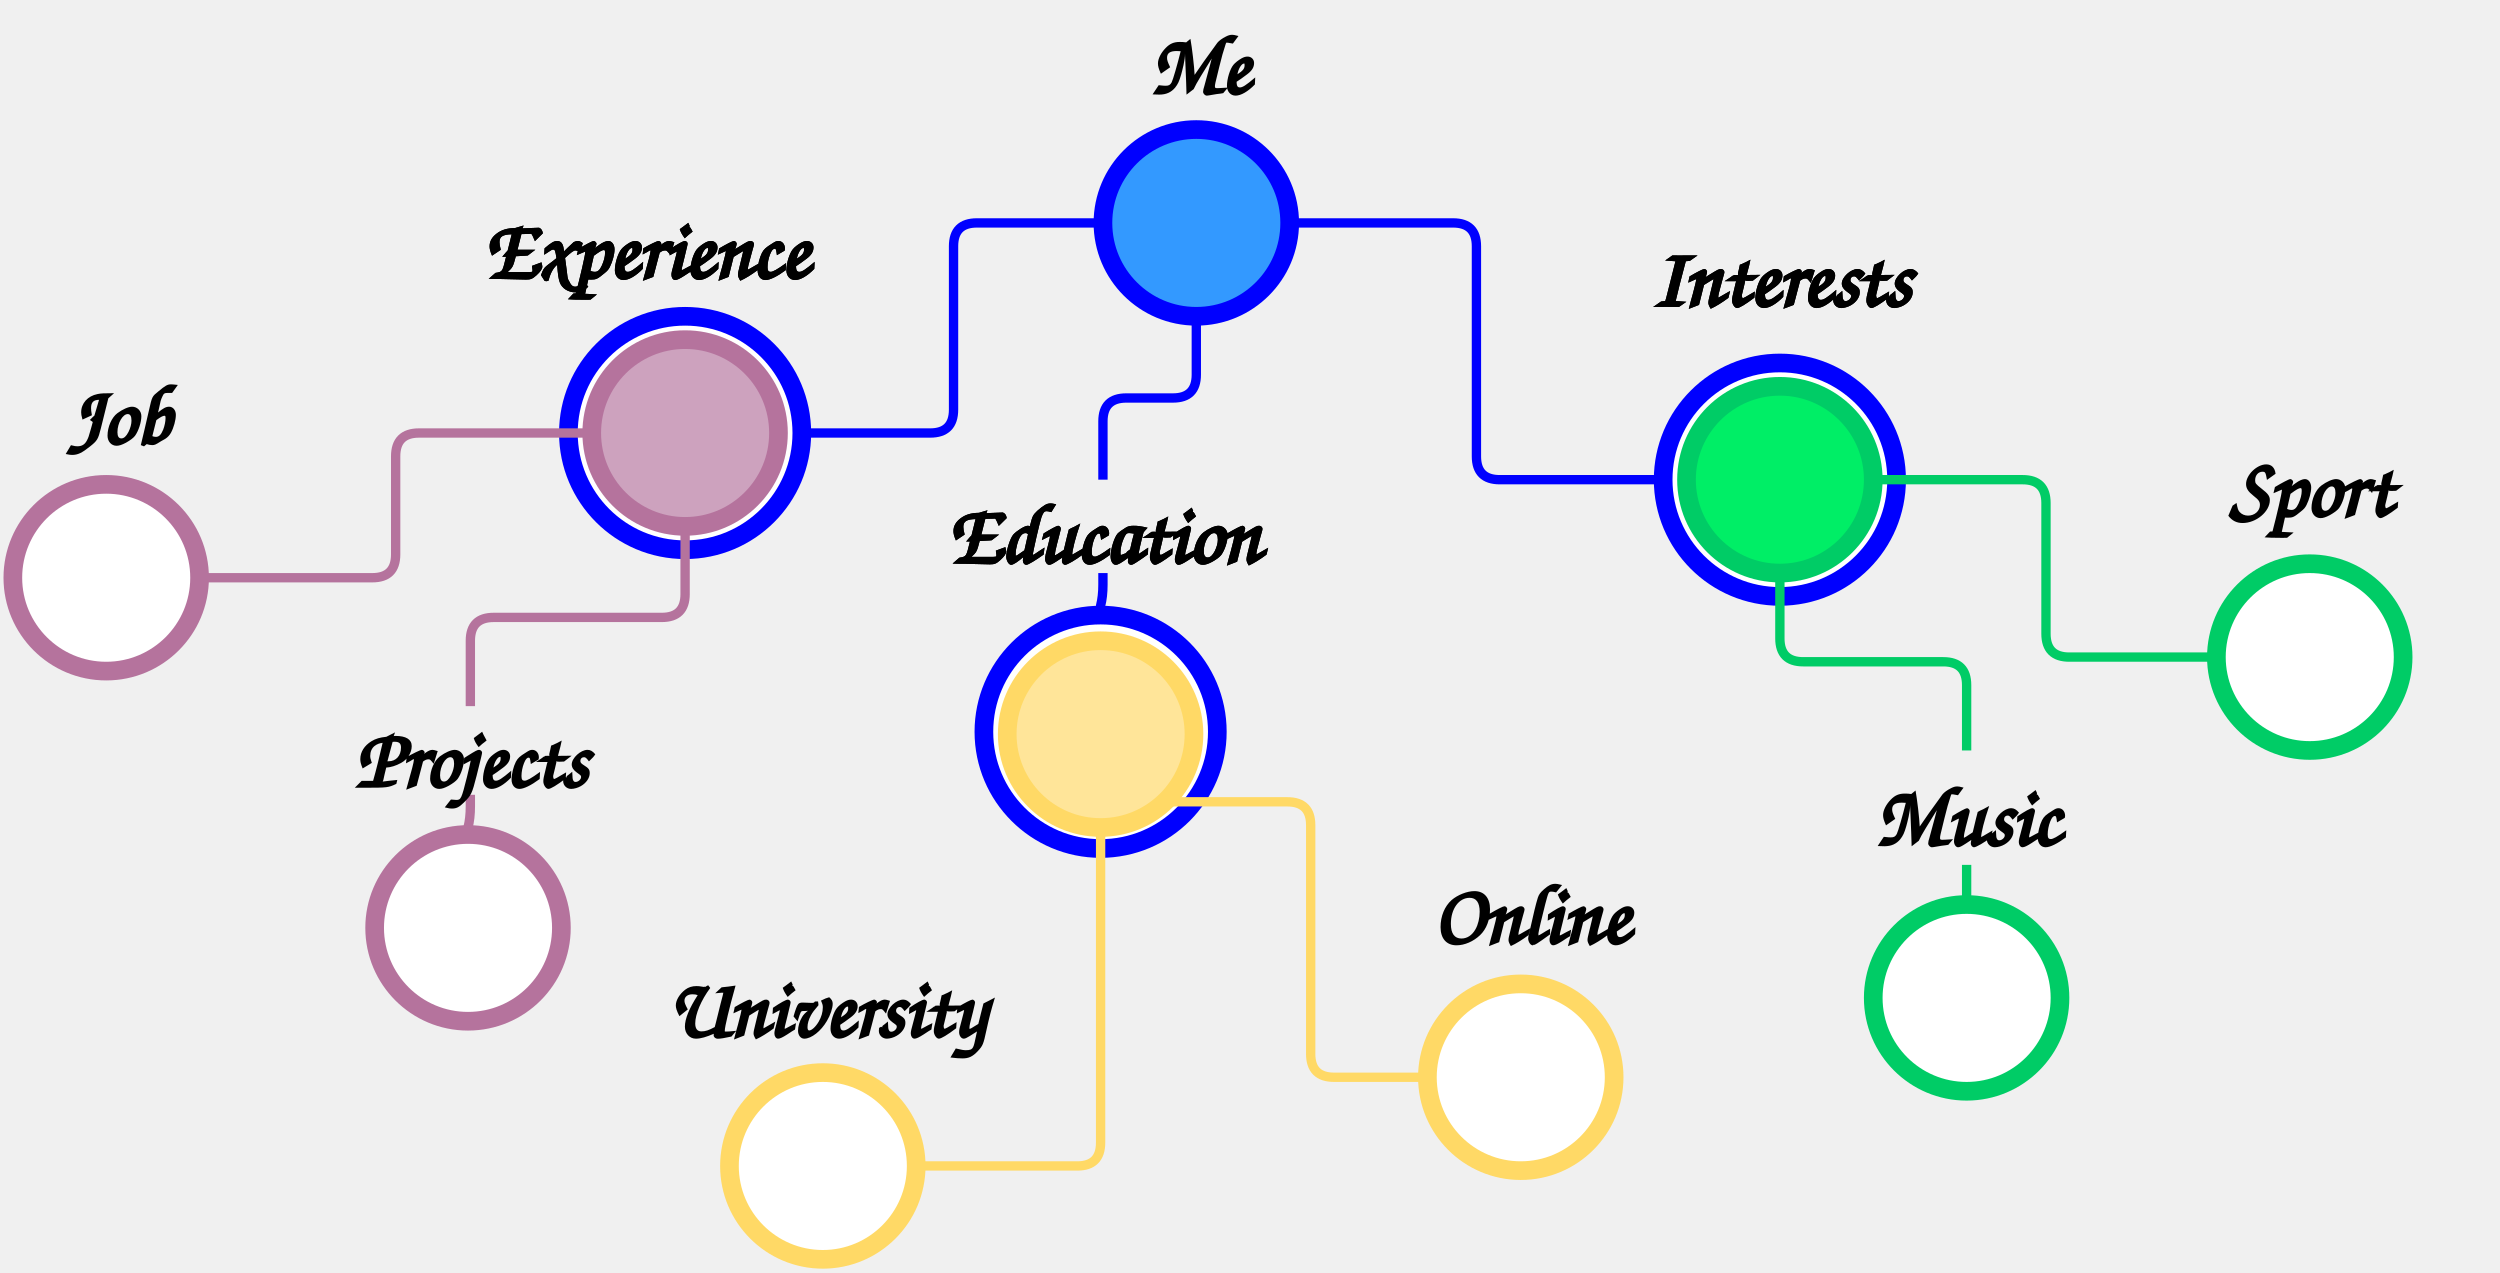
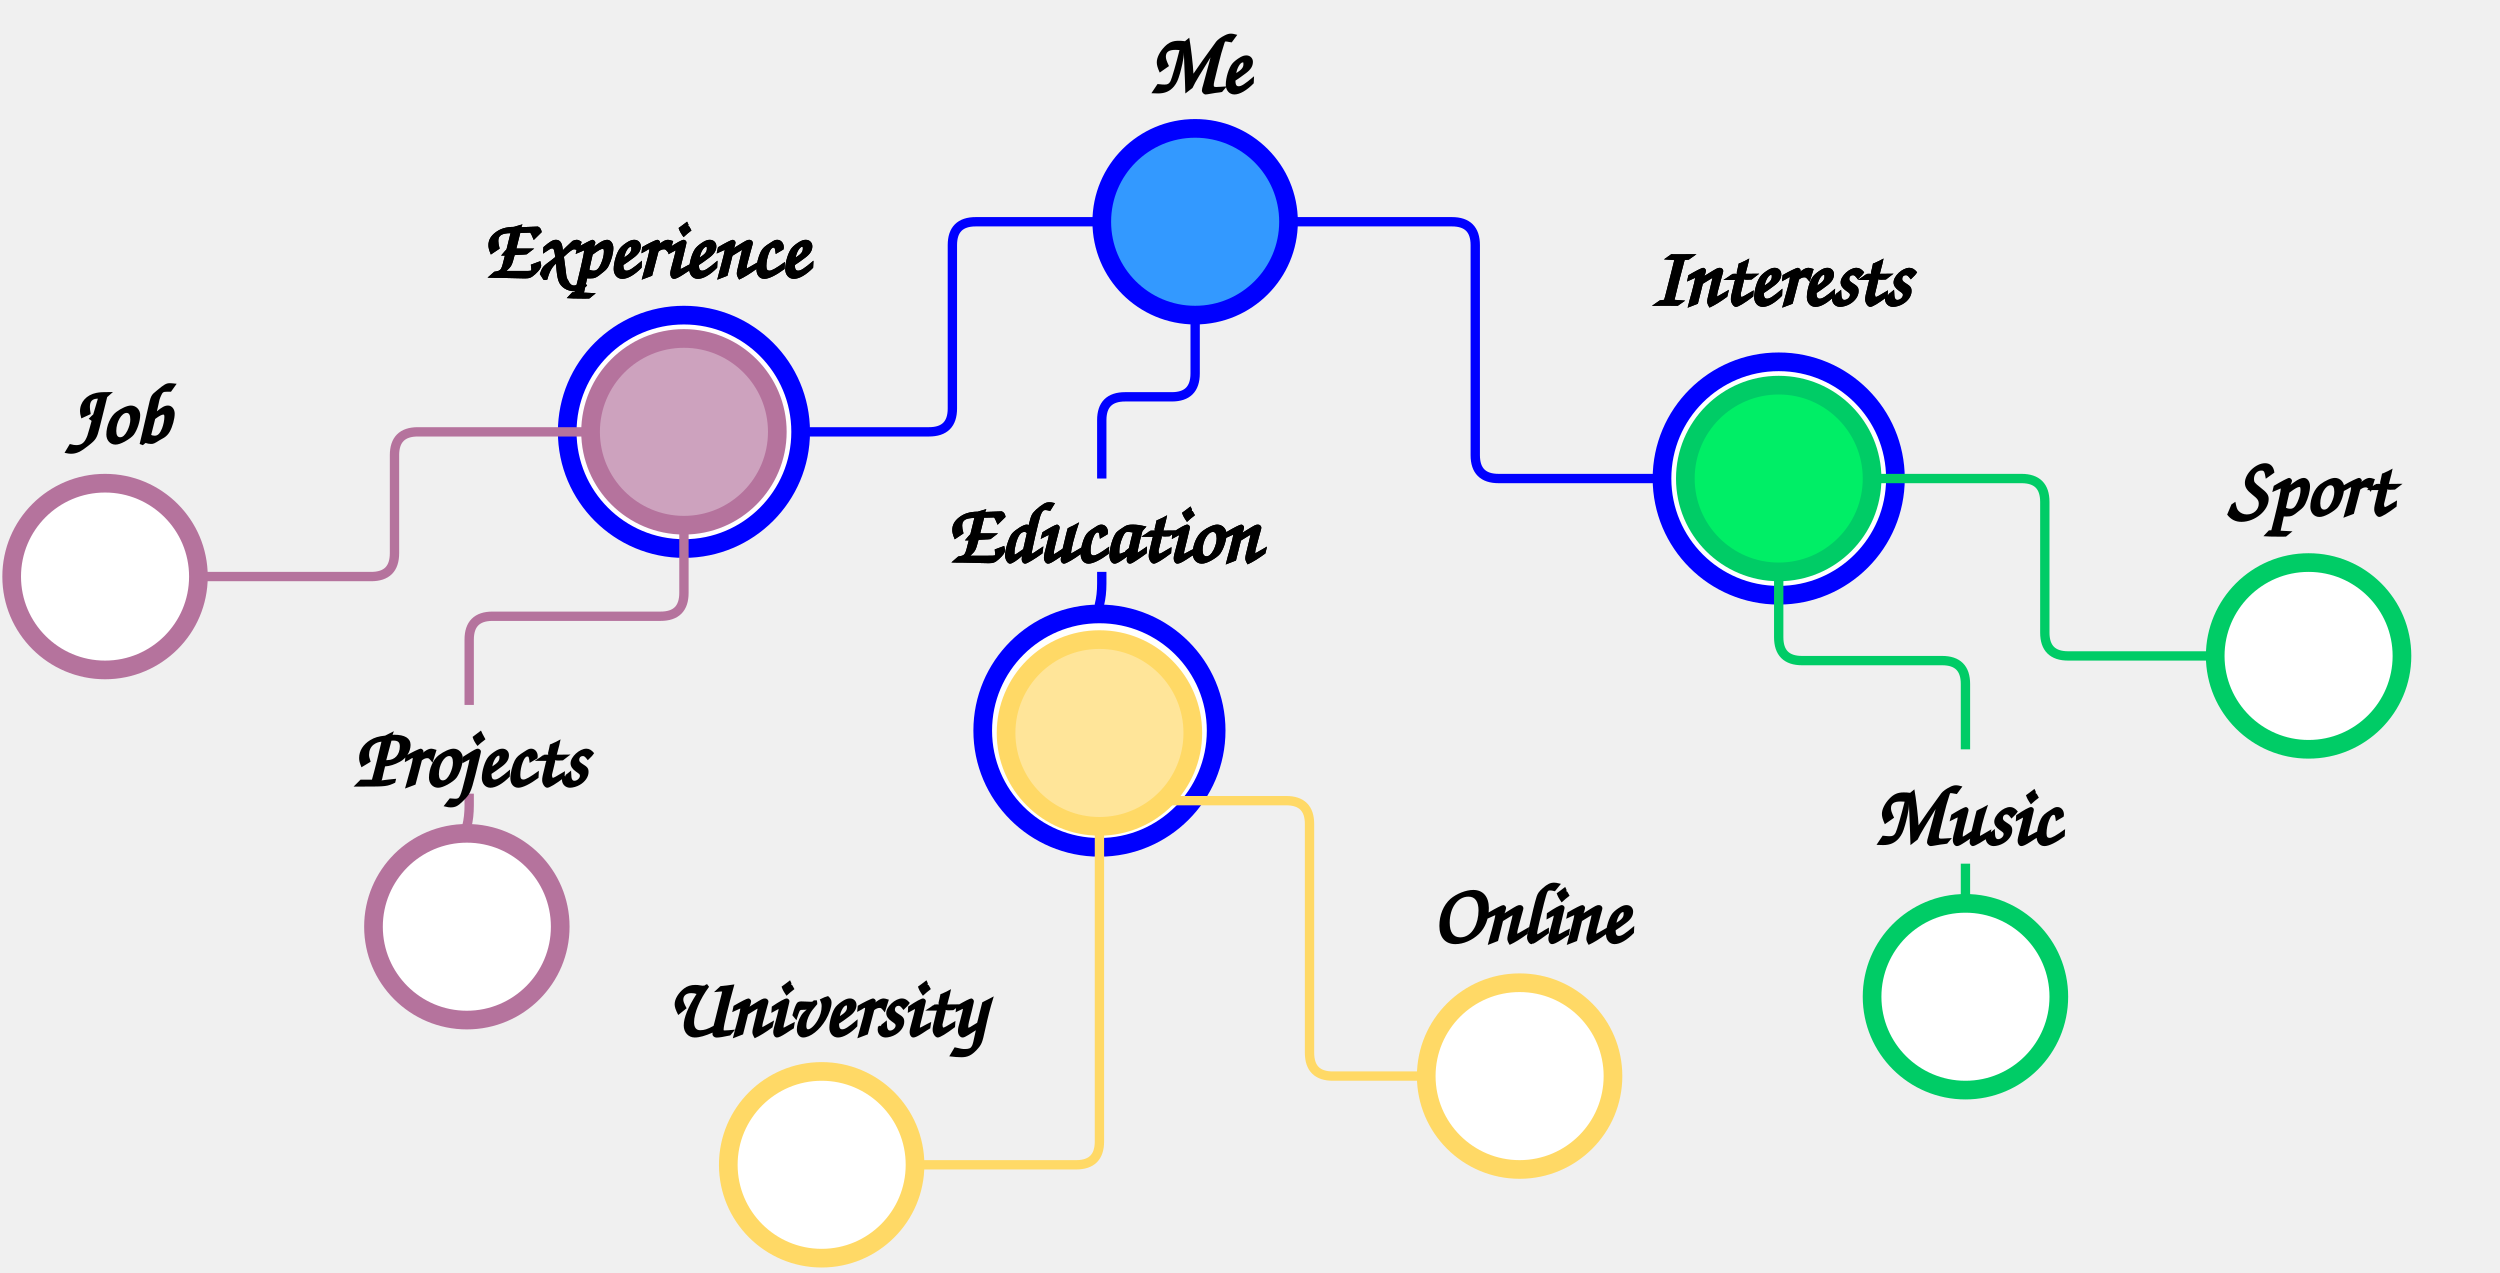
<svg xmlns="http://www.w3.org/2000/svg" width="1071px" height="545px" version="1.1">
  <defs />
-   <g transform="translate(0.5,0.5)" fill="#000000" font-family="Comic Sans MS" font-weight="bold" text-anchor="middle" font-size="36px">
+   <g fill="#000000" font-family="Comic Sans MS" font-weight="bold" text-anchor="middle" font-size="36px">
    <g id="mi" class="layer">
      <g class="content">
        <path d="M 343 185 L 398 185 Q 408 185 408 175 L 408 105 Q 408 95 418 95 L 472 95" fill="none" stroke="#0000ff" stroke-width="4" stroke-miterlimit="10" />
        <path d="M 552 95 L 622 95 Q 632 95 632 105 L 632 195 Q 632 205 642 205 L 712 205" fill="none" stroke="#0000ff" stroke-width="4" stroke-miterlimit="10" />
        <path d="M 512 135 L 512 160 Q 512 170 502 170 L 482 170 Q 472 170 472 180 L 472 205" fill="none" stroke="#0000ff" stroke-width="4" stroke-miterlimit="10" />
        <path d="M 472 245 L 472 250 Q 472 255 471 259 L 471 263" fill="none" stroke="#0000ff" stroke-width="4" stroke-miterlimit="10" />
        <ellipse cx="512" cy="95" rx="40" ry="40" fill="#3399ff" stroke="#0000ff" stroke-width="8" />
        <text x="513" y="40">Me</text>
        <text x="276" y="119">Experience</text>
        <ellipse cx="293" cy="185" rx="50" ry="50" fill="#ffffff" stroke="#0000ff" stroke-width="8" />
        <text x="472" y="241">Education</text>
        <ellipse cx="471" cy="313" rx="50" ry="50" fill="#ffffff" stroke="#0000ff" stroke-width="8" />
        <text x="762" y="131">Interests</text>
        <ellipse cx="762" cy="205" rx="50" ry="50" fill="#ffffff" stroke="#0000ff" stroke-width="8" />
      </g>
      <g class="children">
        <g id="experience" class="layer">
          <g class="content">
            <ellipse cx="293" cy="185" rx="40" ry="40" fill="#cda2be" stroke="#b5739d" stroke-width="8" />
            <path d="M 85 247 L 159 247 Q 169 247 169 237 L 169 195 Q 169 185 179 185 L 253 185" fill="none" stroke="#b5739d" stroke-width="4" stroke-miterlimit="10" />
            <path d="M 293 225 L 293 254 Q 293 264 283 264 L 211 264 Q 201 264 201 274 L 201 302" fill="none" stroke="#b5739d" stroke-width="4" stroke-miterlimit="10" />
            <path d="M 201 340 L 201 345 Q 201 350 200 354 L 200 357" fill="none" stroke="#b5739d" stroke-width="4" stroke-miterlimit="10" />
            <text x="276" y="119">Experience</text>
            <text x="50" y="190">Job</text>
            <ellipse cx="45" cy="247" rx="40" ry="40" fill="#ffffff" stroke="#b5739d" stroke-width="8" />
            <text x="201" y="337">Projects</text>
            <ellipse cx="200" cy="397" rx="40" ry="40" fill="#ffffff" stroke="#b5739d" stroke-width="8" />
          </g>
          <g class="children">
            <g id="job">
							
						</g>
            <g id="projects" class="layer">
							
							
						</g>
          </g>
        </g>
        <g id="education" class="layer">
          <g class="content">
            <ellipse cx="352" cy="499" rx="40" ry="40" fill="#ffffff" stroke="#ffd966" stroke-width="8" />
            <rect x="260" y="408" width="185" height="40" fill="none" stroke="none" />
            <path d="M 392 499 L 461 499 Q 471 499 471 489 L 471 354" fill="none" stroke="#ffd966" stroke-width="4" stroke-miterlimit="10" />
            <path d="M 499 343 L 551 343 Q 561 343 561 353 L 561 451 Q 561 461 571 461 L 611 461" fill="none" stroke="#ffd966" stroke-width="4" stroke-miterlimit="10" />
            <text x="472" y="241">Education</text>
            <text x="353" y="444">University</text>
            <ellipse cx="471" cy="314" rx="40" ry="40" fill="#ffe599" stroke="#ffd966" stroke-width="8" />
            <text x="655" y="404">Online</text>
            <ellipse cx="651" cy="461" rx="40" ry="40" fill="#ffffff" stroke="#ffd966" stroke-width="8" />
          </g>
          <g class="children">
            <g id="university" class="layer">
							
							
						</g>
            <g id="online" class="layer">
							
							
						</g>
          </g>
        </g>
        <g id="interests" class="layer">
          <g class="content">
            <ellipse cx="762" cy="205" rx="40" ry="40" fill="#00ee66" stroke="#00cc66" stroke-width="8" />
            <path d="M 802 205 L 866 205 Q 876 205 876 215 L 876 271 Q 876 281 886 281 L 949 281" fill="none" stroke="#00cc66" stroke-width="4" stroke-miterlimit="10" />
            <path d="M 842 370 L 842 375 Q 842 380 842 384 L 842 387" fill="none" stroke="#00cc66" stroke-width="4" stroke-miterlimit="10" />
            <path d="M 762 245 L 762 273 Q 762 283 772 283 L 832 283 Q 842 283 842 293 L 842 321" fill="none" stroke="#00cc66" stroke-width="4" stroke-miterlimit="10" />
            <text x="762" y="131">Interests</text>
            <text x="842" y="362">Music</text>
            <ellipse cx="842" cy="427" rx="40" ry="40" fill="#ffffff" stroke="#00cc66" stroke-width="8" />
            <text x="989" y="221">Sport</text>
            <ellipse cx="989" cy="281" rx="40" ry="40" fill="#ffffff" stroke="#00cc66" stroke-width="8" />
          </g>
          <g class="children">
            <g id="music" class="layer">
							
							
						</g>
            <g id="sport" class="layer">
							
							
						</g>
          </g>
        </g>
      </g>
    </g>
  </g>
</svg>
